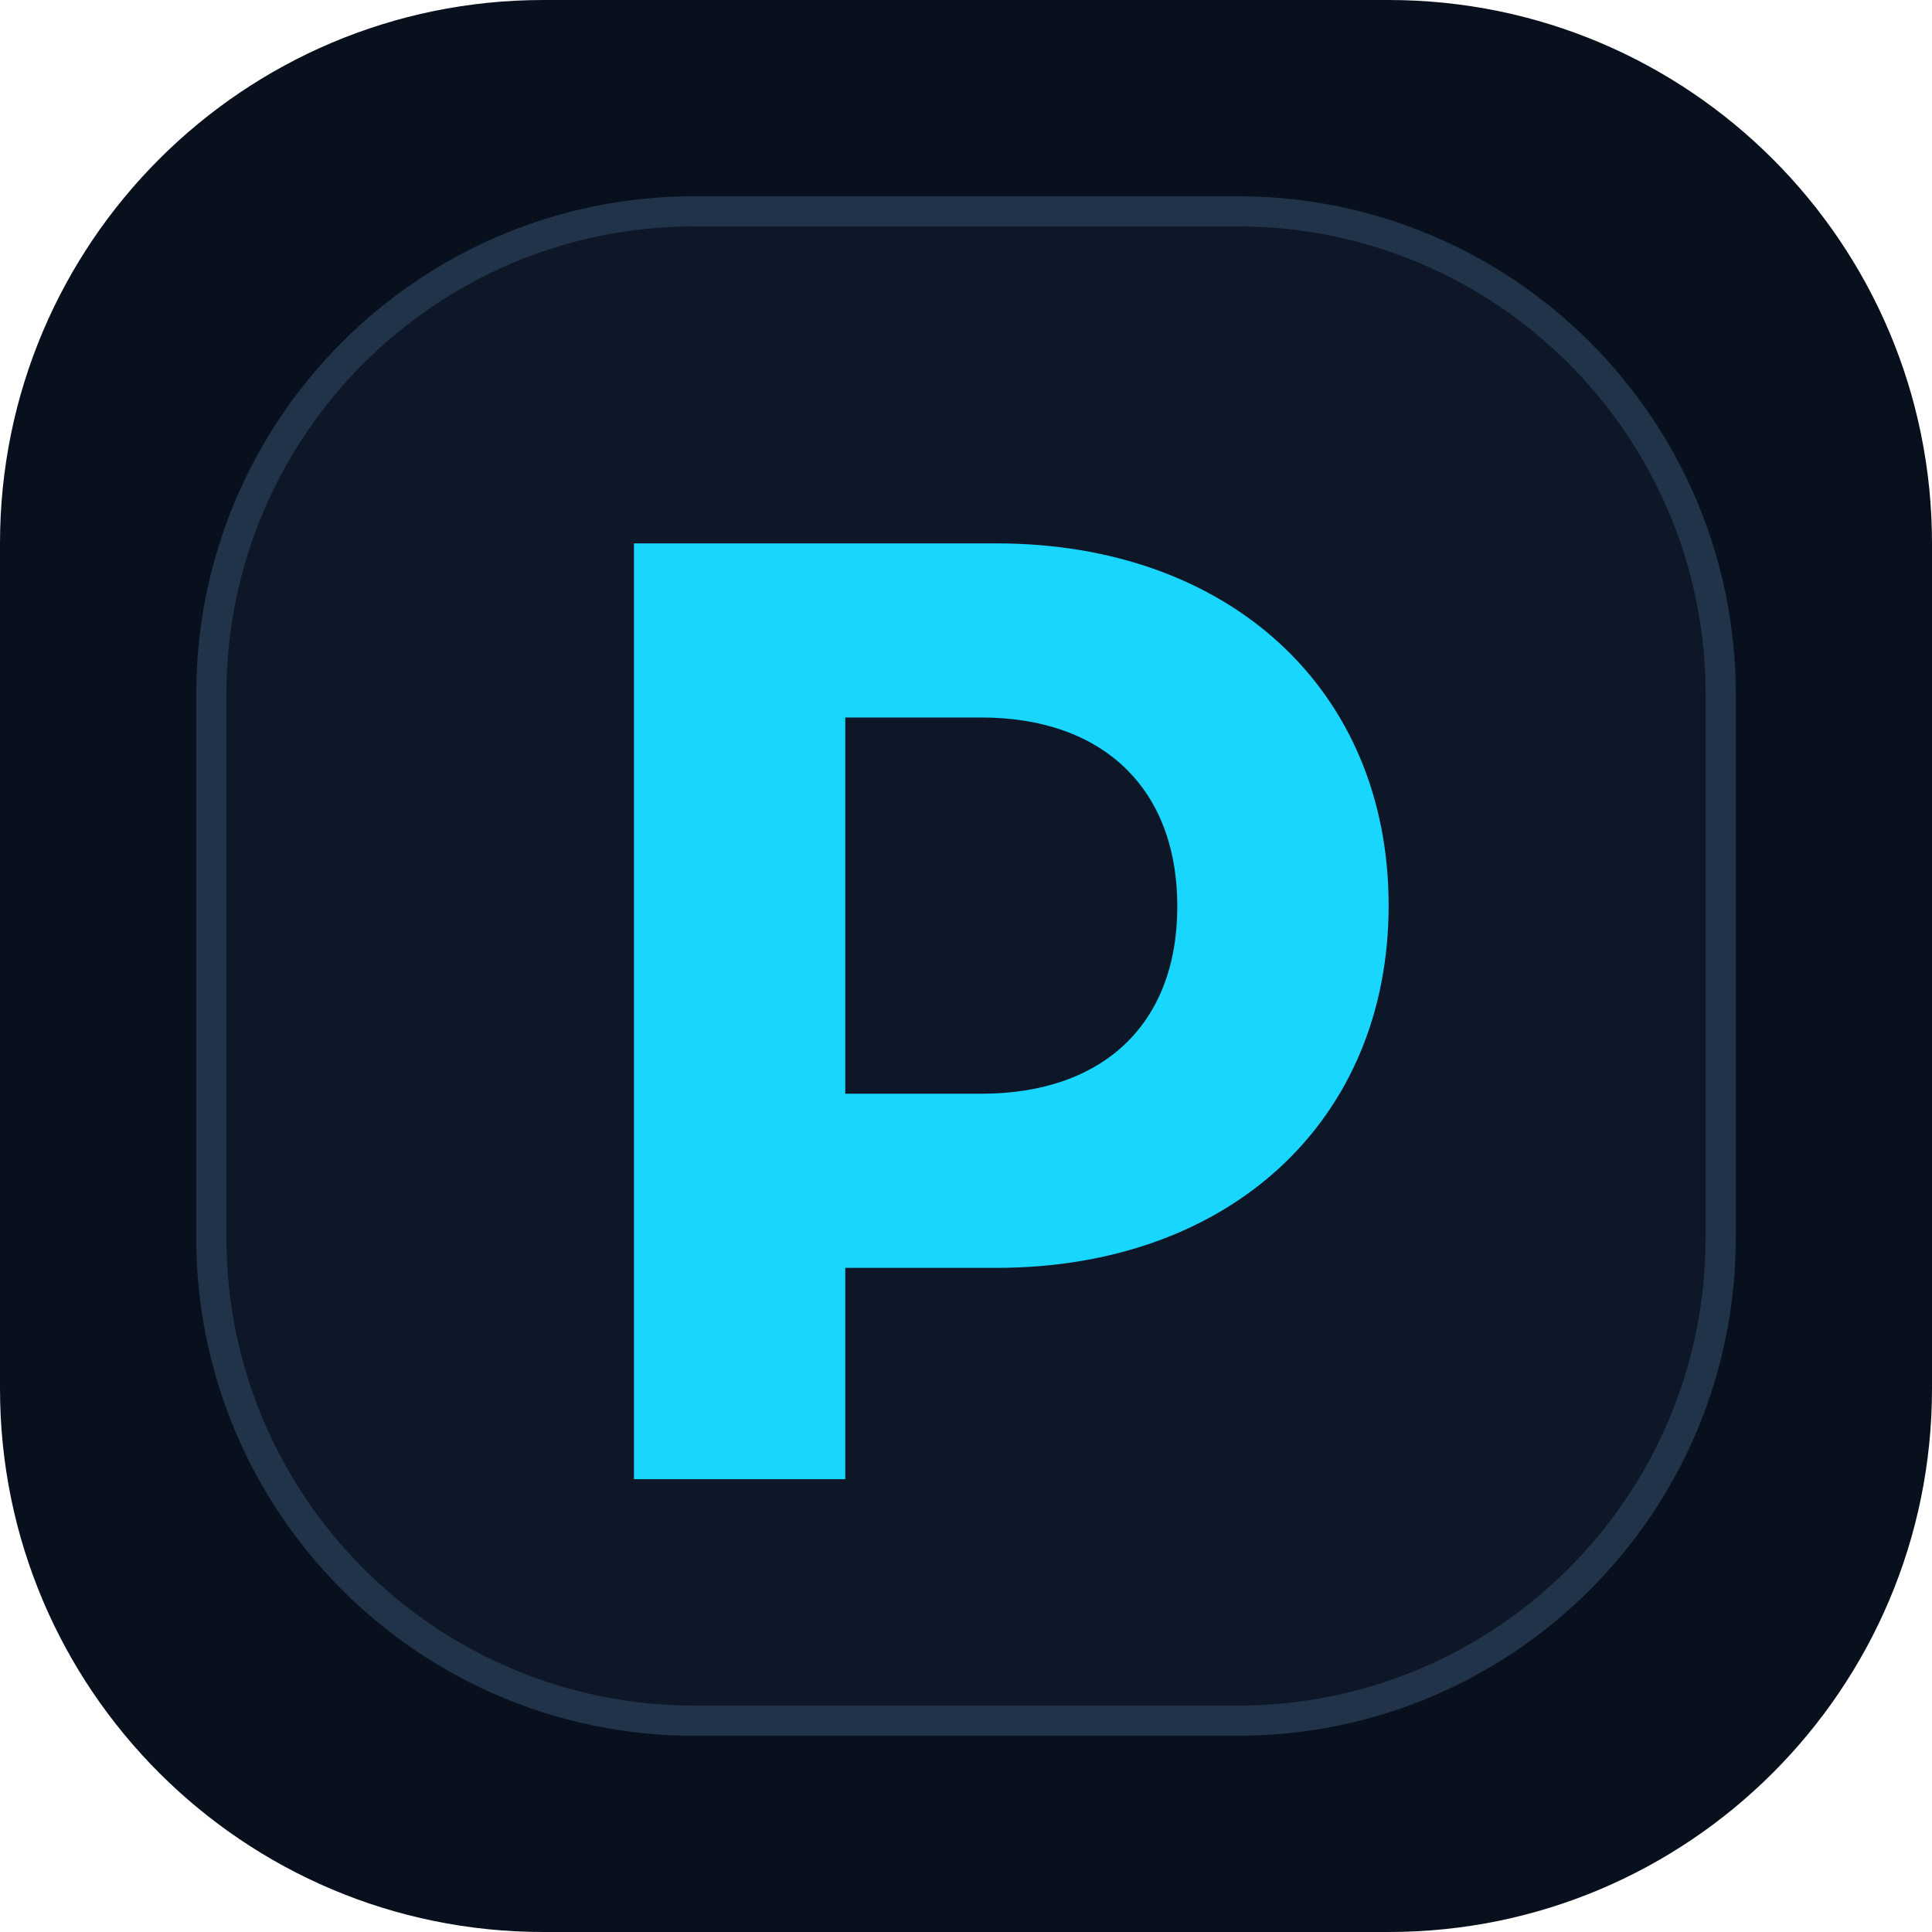
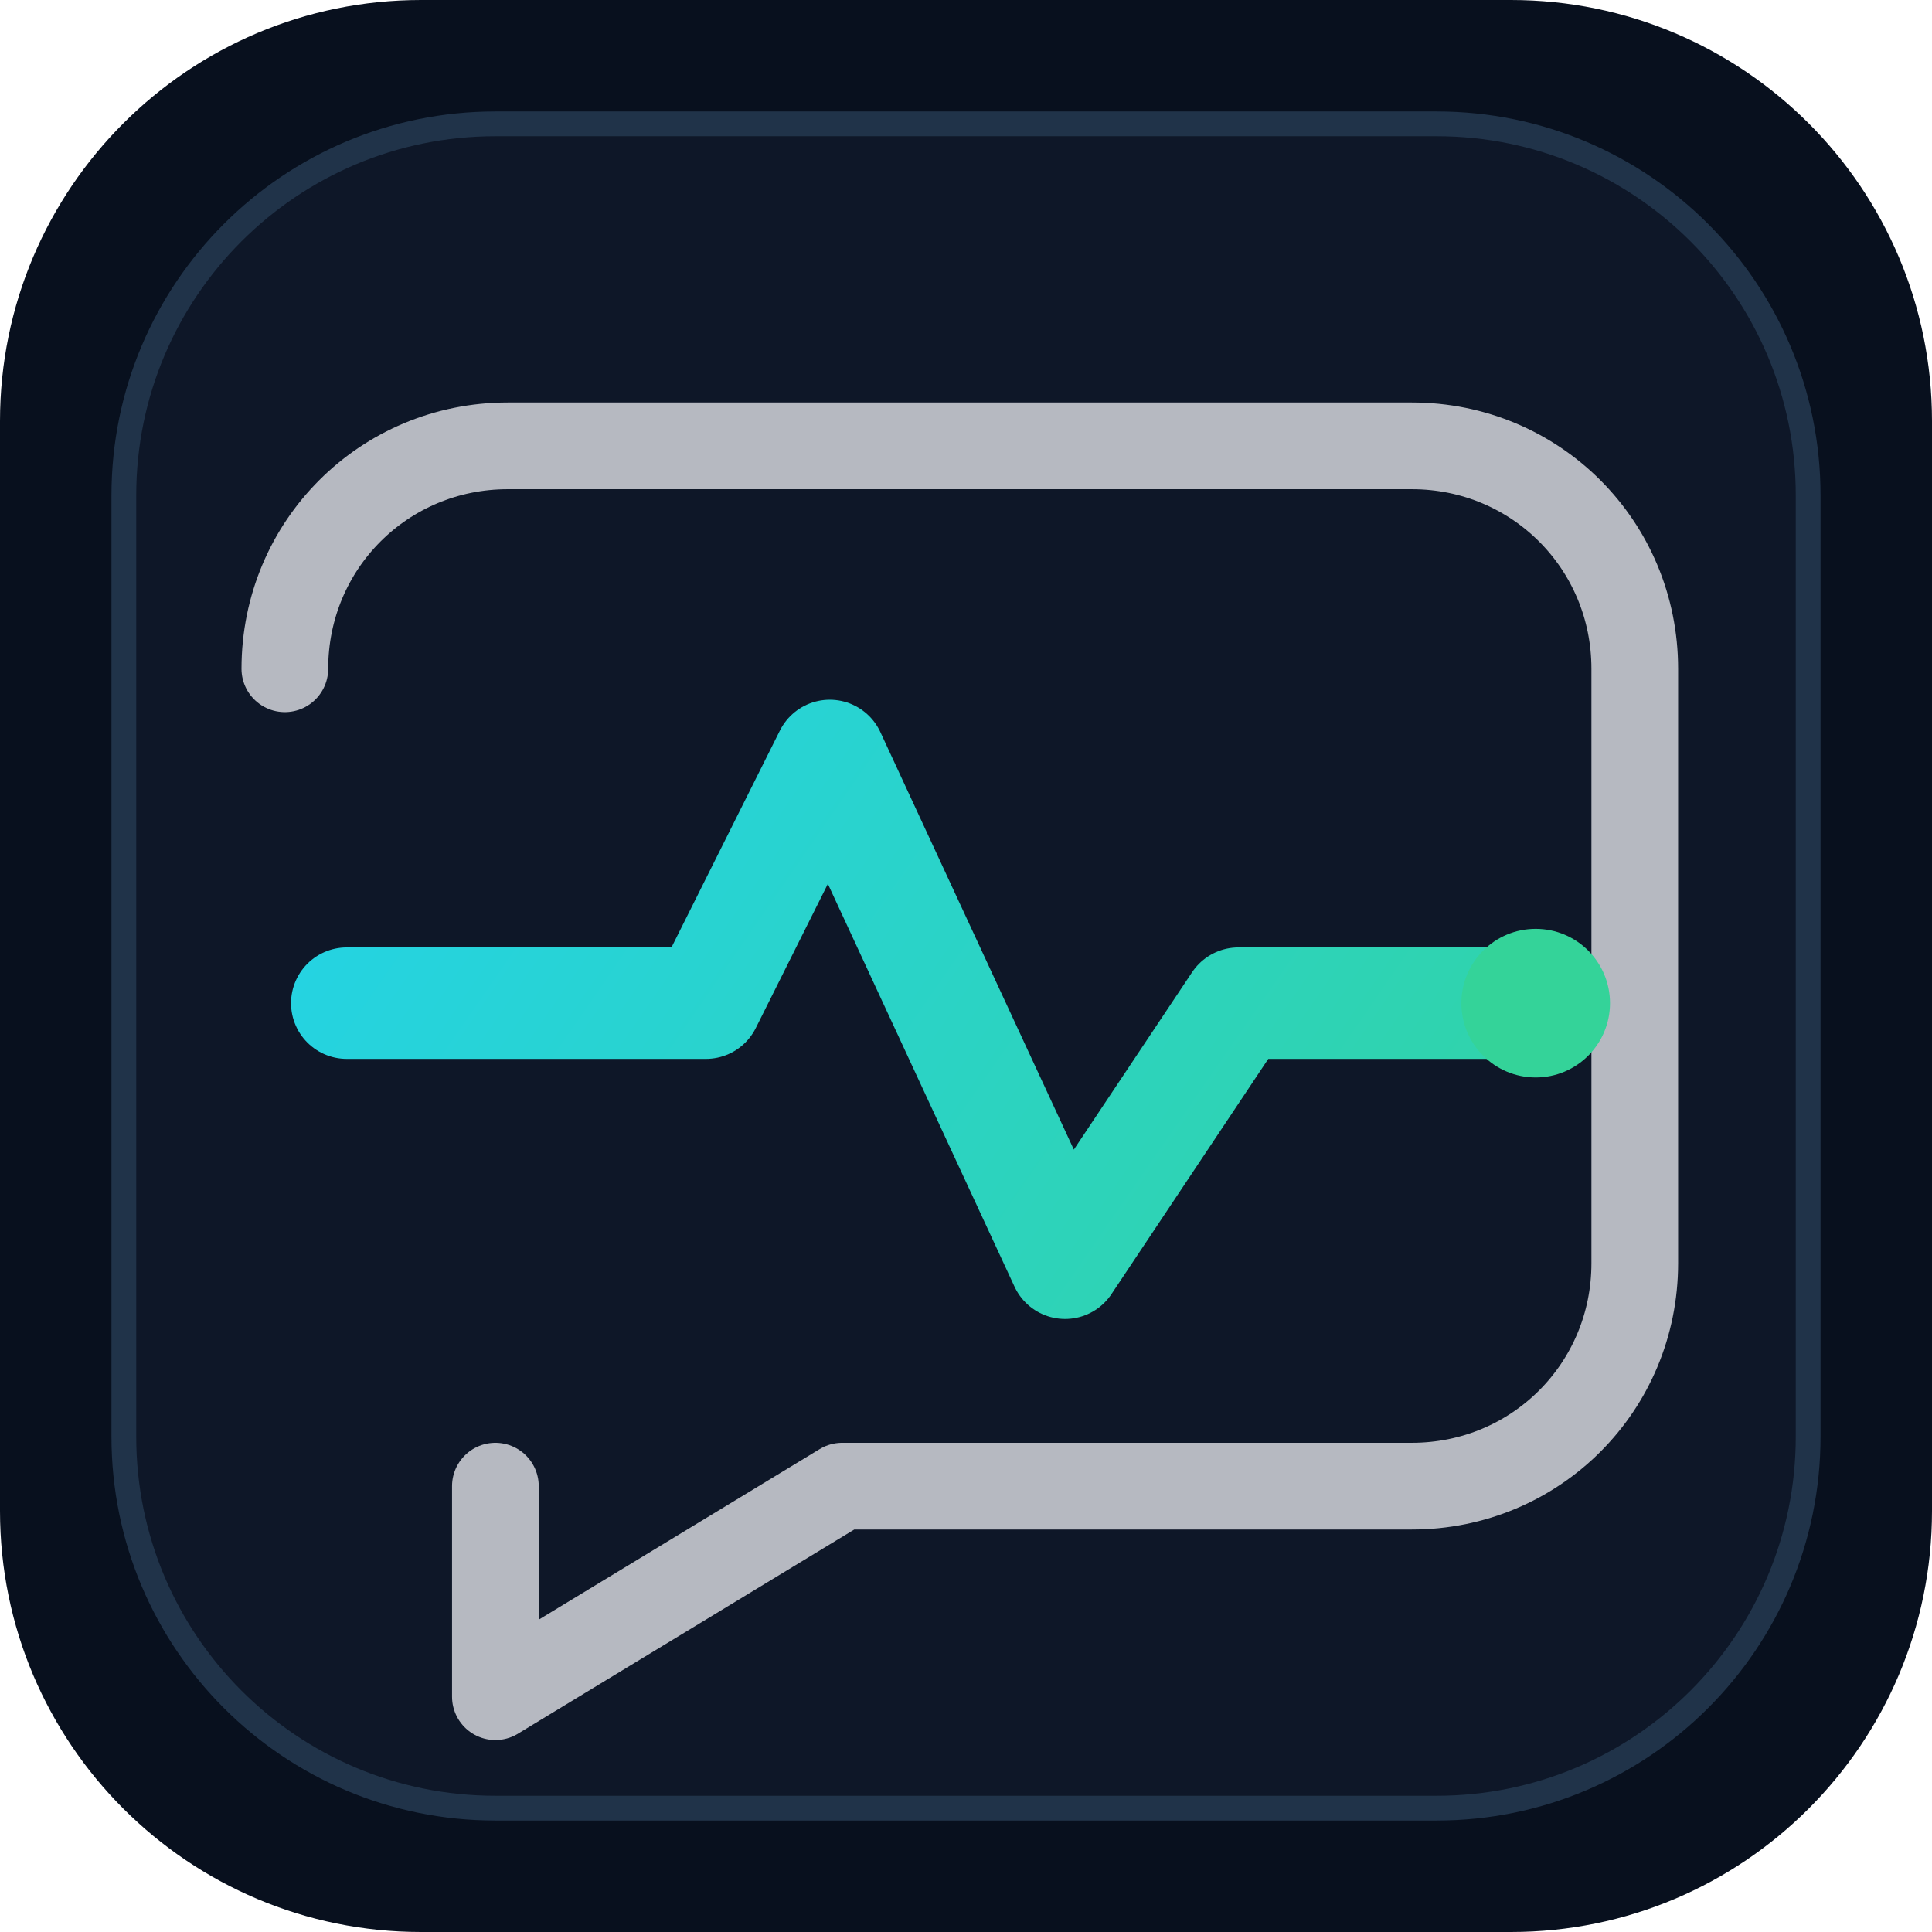
- <svg xmlns="http://www.w3.org/2000/svg" viewBox="0 0 64 64" fill="none">
-   <rect width="64" height="64" rx="18" fill="#08101E" />
-   <rect x="7" y="7" width="50" height="50" rx="16" fill="#0E1728" stroke="#203349" />
-   <path d="M21 18H33C40.732 18 46 22.858 46 29.994C46 37.13 40.732 42 33 42H28V49H21V18ZM32.509 36.231C36.52 36.231 39 33.941 39 30.024C39 26.107 36.52 23.768 32.509 23.768H28V36.231H32.509Z" fill="#19D6FF" />
+ <svg xmlns="http://www.w3.org/2000/svg" viewBox="0 0 156 156" fill="none">
+   <defs>
+     <linearGradient id="pulsete-signal" x1="18" y1="40" x2="128" y2="116" gradientUnits="userSpaceOnUse">
+       <stop stop-color="#22d3ee" />
+       <stop offset="1" stop-color="#34d399" />
+     </linearGradient>
+   </defs>
+   <rect width="156" height="156" rx="34" fill="#08101E" />
+   <rect x="10" y="10" width="136" height="136" rx="30" fill="#0E1728" stroke="#203349" stroke-width="2" />
+   <g fill="none" stroke-linecap="round" stroke-linejoin="round" transform="translate(0 12)">
+     <path d="M28 69h29l10-20 19 41 14-21h24" stroke="url(#pulsete-signal)" stroke-width="9" />
+     <path d="M23 42c0-10 8-18 18-18h73c10 0 18 8 18 18v48c0 10-8 18-18 18H68l-28 17v-17" stroke="#e5e7eb" stroke-opacity=".78" stroke-width="7" />
+     <circle cx="124" cy="69" r="6" fill="#34d399" stroke="none" />
+   </g>
</svg>
